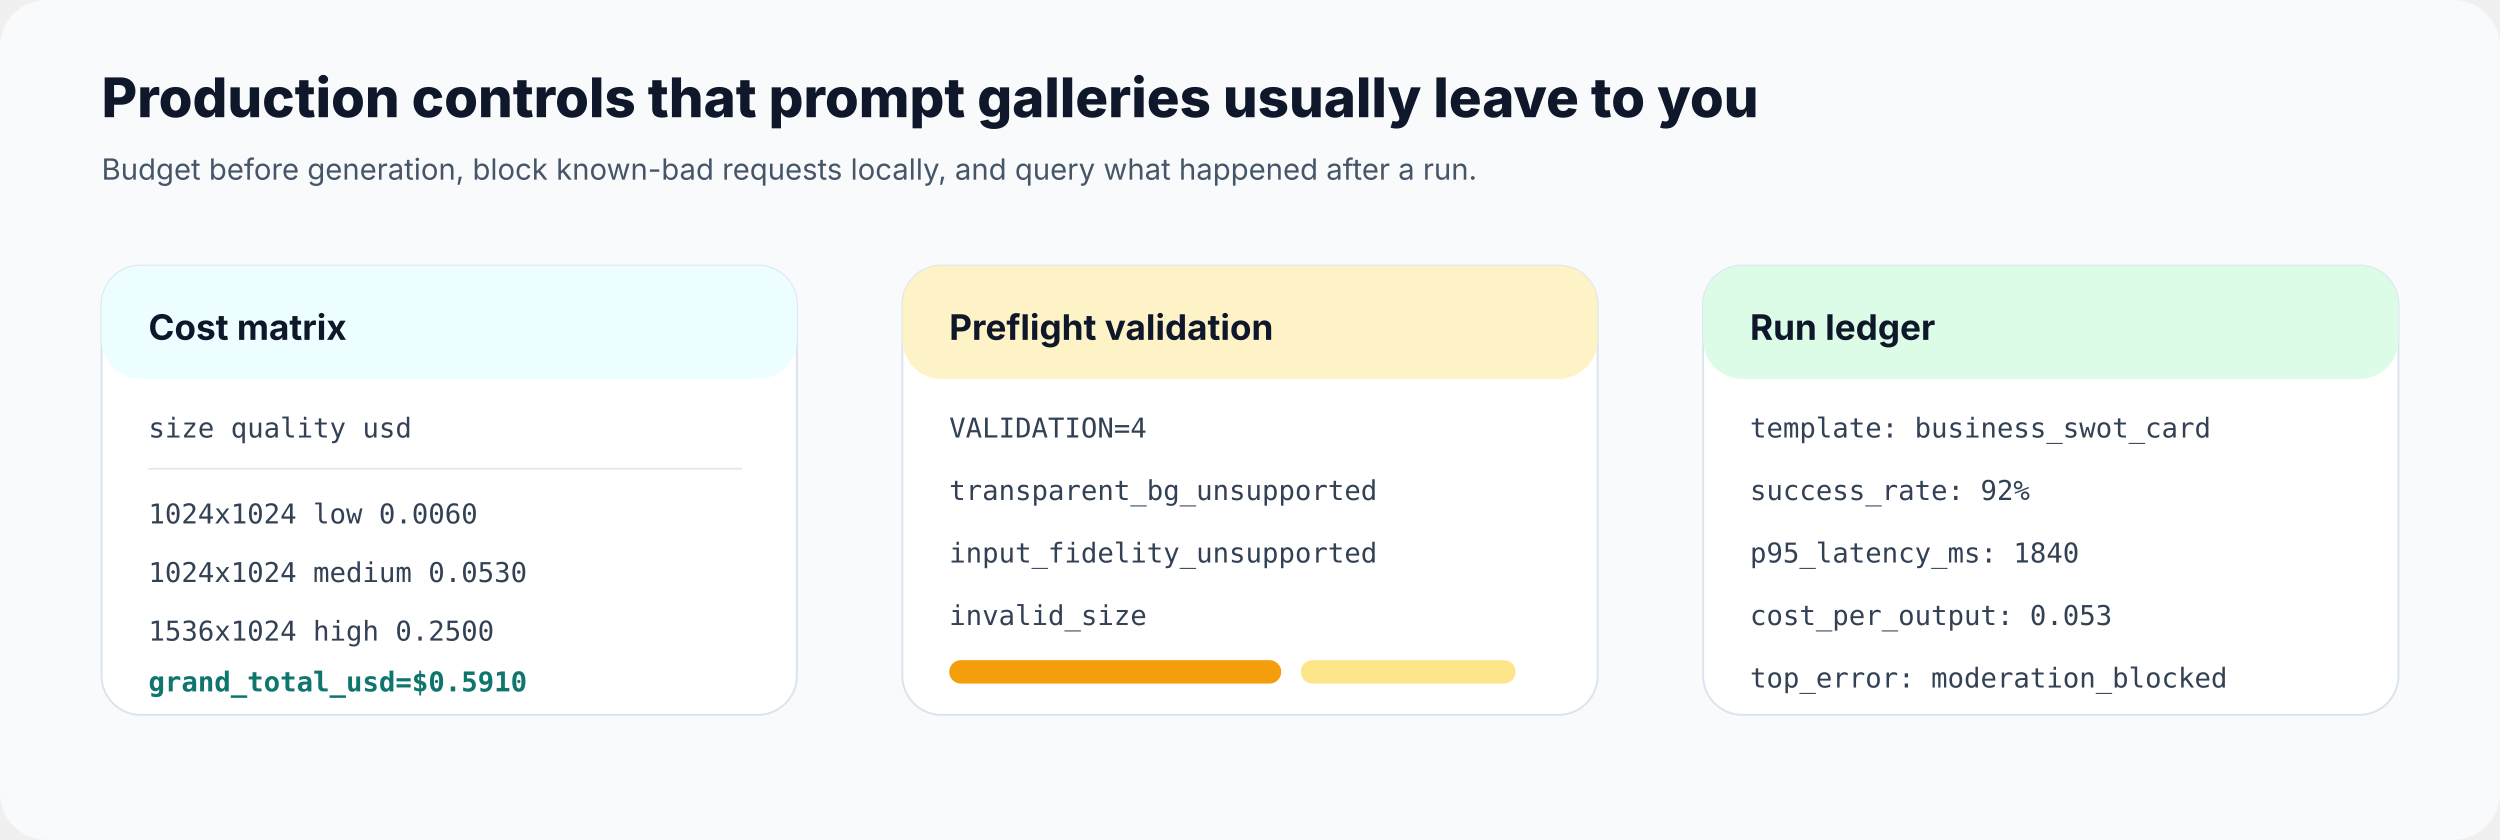
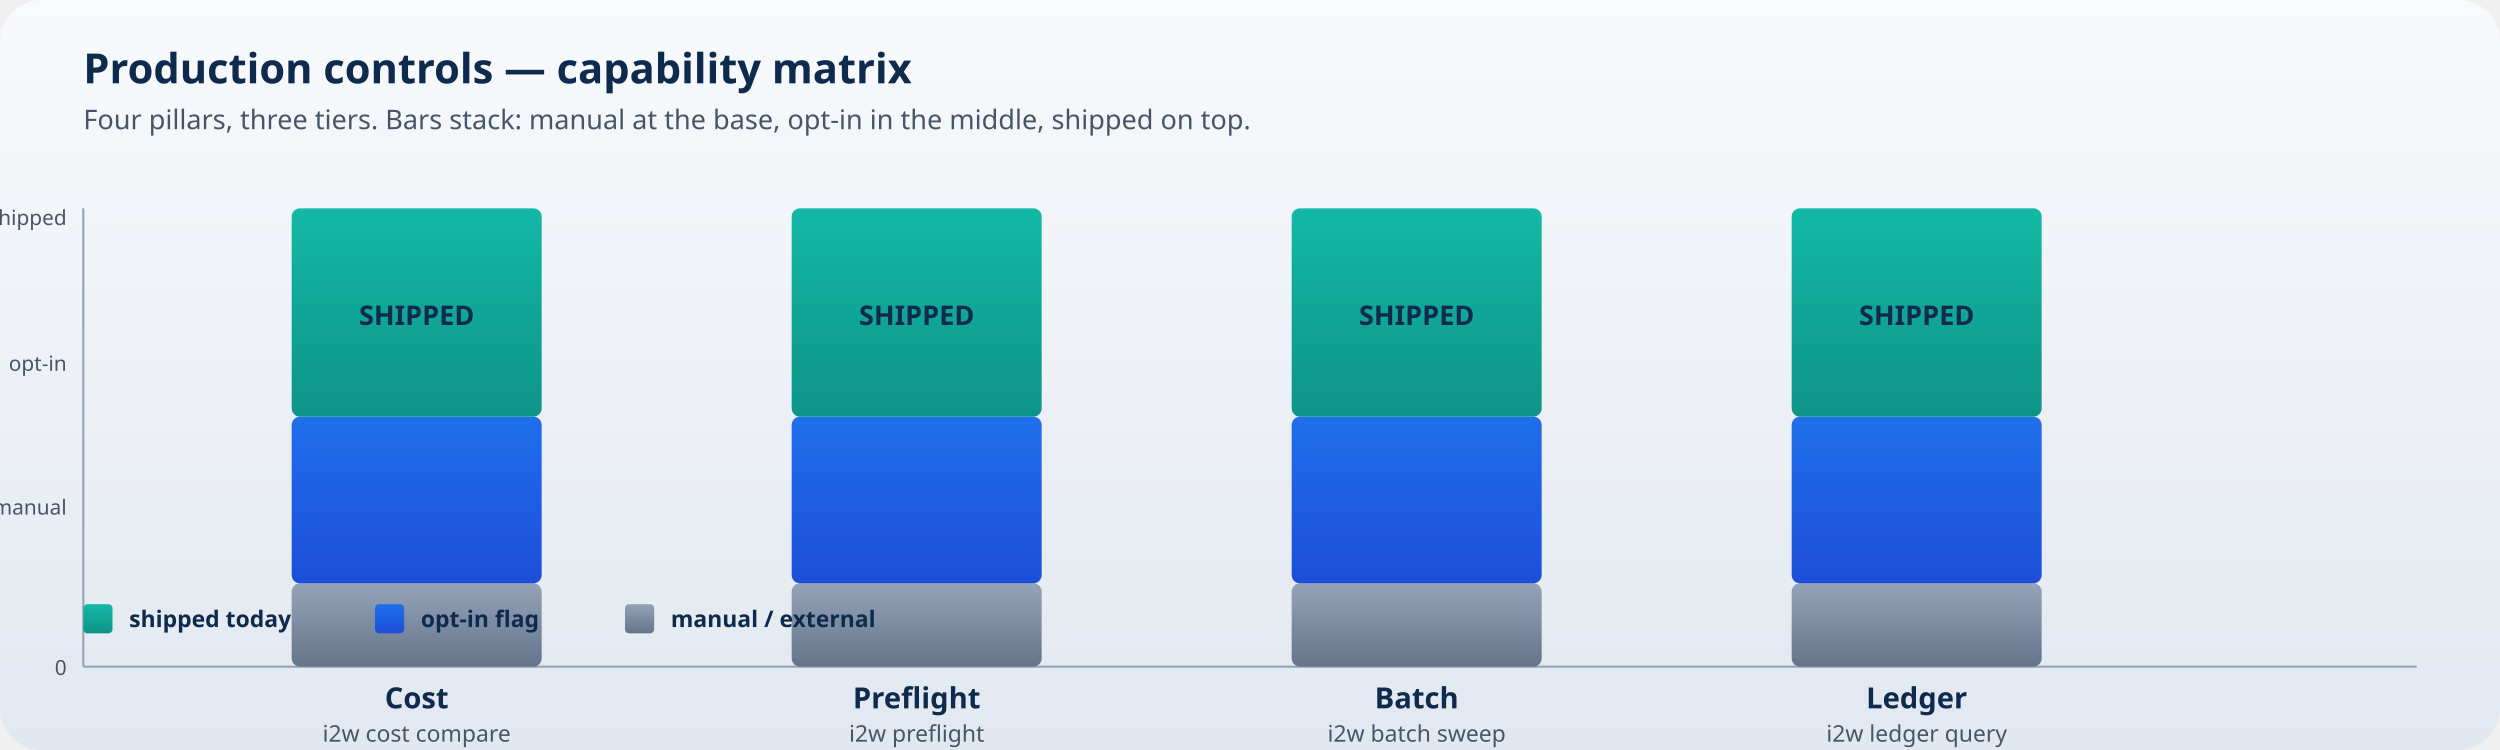
- <svg xmlns="http://www.w3.org/2000/svg" width="1280" height="430" viewBox="0 0 1280 430" role="img" aria-labelledby="title desc">
+ <svg xmlns="http://www.w3.org/2000/svg" viewBox="0 0 1200 360" role="img" aria-labelledby="pc-title pc-desc" preserveAspectRatio="xMidYMid meet">
  <defs>
-     <style>
-       .h{font:800 28px Inter,ui-sans-serif,system-ui,-apple-system,Segoe UI,sans-serif;fill:#0f172a}
-       .k{font:700 18px Inter,ui-sans-serif,system-ui,-apple-system,Segoe UI,sans-serif;fill:#0f172a}
-       .t{font:15px Inter,ui-sans-serif,system-ui,-apple-system,Segoe UI,sans-serif;fill:#475569}
-       .m{font:14px ui-monospace,SFMono-Regular,Menlo,Consolas,monospace;fill:#334155}
-     </style>
+     <linearGradient id="bg" x1="0" x2="0" y1="0" y2="1">
+       <stop offset="0" stop-color="#F8FAFC" />
+       <stop offset="1" stop-color="#E2E8F0" />
+     </linearGradient>
+     <linearGradient id="g1" x1="0" x2="0" y1="0" y2="1">
+       <stop offset="0" stop-color="#14b8a6" />
+       <stop offset="1" stop-color="#0d9488" />
+     </linearGradient>
+     <linearGradient id="g2" x1="0" x2="0" y1="0" y2="1">
+       <stop offset="0" stop-color="#1f6feb" />
+       <stop offset="1" stop-color="#1d4ed8" />
+     </linearGradient>
+     <linearGradient id="g3" x1="0" x2="0" y1="0" y2="1">
+       <stop offset="0" stop-color="#94A3B8" />
+       <stop offset="1" stop-color="#64748B" />
+     </linearGradient>
  </defs>
-   <rect width="1280" height="430" rx="24" fill="#f8fafc" />
-   <text x="52" y="60" class="h">Production controls that prompt galleries usually leave to you</text>
-   <text x="52" y="92" class="t">Budget before generation, block known-bad requests locally, and query what happened after a run.</text>
-   <g transform="translate(52 136)">
-     <rect width="356" height="230" rx="20" fill="#ffffff" stroke="#dbe4ee" />
-     <rect width="356" height="58" rx="20" fill="#ecfeff" />
-     <text x="24" y="38" class="k">Cost matrix</text>
-     <text x="24" y="88" class="m">size        quality   usd</text>
-     <line x1="24" y1="104" x2="328" y2="104" stroke="#e2e8f0" />
-     <text x="24" y="132" class="m">1024x1024  low       0.0060</text>
-     <text x="24" y="162" class="m">1024x1024  medium    0.0530</text>
-     <text x="24" y="192" class="m">1536x1024  high      0.2500</text>
-     <text x="24" y="218" fill="#0f766e" font-family="ui-monospace,SFMono-Regular,Menlo,Consolas,monospace" font-size="14" font-weight="700">grand_total_usd=$0.5910</text>
+   <rect width="1200" height="360" rx="20" fill="url(#bg)" />
+   <text x="40" y="40" font-family="sans-serif" font-size="20" font-weight="800" fill="#0E2A4D">Production controls — capability matrix</text>
+   <text x="40" y="62" font-family="sans-serif" font-size="13" fill="#475569">Four pillars, three tiers. Bars stack: manual at the base, opt-in in the middle, shipped on top.</text>
+   <g font-family="sans-serif">
+     <line x1="40" y1="320" x2="1160" y2="320" stroke="#94A3B8" />
+     <line x1="40" y1="100" x2="40" y2="320" stroke="#94A3B8" />
+     <text x="32" y="324" text-anchor="end" font-size="10" fill="#475569">0</text>
+     <text x="32" y="247" text-anchor="end" font-size="10" fill="#475569">manual</text>
+     <text x="32" y="178" text-anchor="end" font-size="10" fill="#475569">opt-in</text>
+     <text x="32" y="108" text-anchor="end" font-size="10" fill="#475569">shipped</text>
  </g>
-   <g transform="translate(462 136)">
-     <rect width="356" height="230" rx="20" fill="#ffffff" stroke="#dbe4ee" />
-     <rect width="356" height="58" rx="20" fill="#fef3c7" />
-     <text x="24" y="38" class="k">Preflight validation</text>
-     <text x="24" y="88" class="m">VALIDATION=4</text>
-     <text x="24" y="120" class="m">transparent_bg_unsupported</text>
-     <text x="24" y="152" class="m">input_fidelity_unsupported</text>
-     <text x="24" y="184" class="m">invalid_size</text>
-     <rect x="24" y="202" width="170" height="12" rx="6" fill="#f59e0b" />
-     <rect x="204" y="202" width="110" height="12" rx="6" fill="#fde68a" />
+   <g font-family="sans-serif">
+     <g transform="translate(140 100)">
+       <rect y="180" width="120" height="40" rx="4" fill="url(#g3)" />
+       <rect y="100" width="120" height="80" rx="4" fill="url(#g2)" />
+       <rect width="120" height="100" rx="4" fill="url(#g1)" />
+       <text x="60" y="56" text-anchor="middle" font-size="13" font-weight="800" fill="#0E2A4D">SHIPPED</text>
+       <text x="60" y="240" text-anchor="middle" font-size="14" font-weight="800" fill="#0E2A4D">Cost</text>
+       <text x="60" y="256" text-anchor="middle" font-size="11" fill="#475569">i2w cost compare</text>
+     </g>
+     <g transform="translate(380 100)">
+       <rect y="180" width="120" height="40" rx="4" fill="url(#g3)" />
+       <rect y="100" width="120" height="80" rx="4" fill="url(#g2)" />
+       <rect width="120" height="100" rx="4" fill="url(#g1)" />
+       <text x="60" y="56" text-anchor="middle" font-size="13" font-weight="800" fill="#0E2A4D">SHIPPED</text>
+       <text x="60" y="240" text-anchor="middle" font-size="14" font-weight="800" fill="#0E2A4D">Preflight</text>
+       <text x="60" y="256" text-anchor="middle" font-size="11" fill="#475569">i2w preflight</text>
+     </g>
+     <g transform="translate(620 100)">
+       <rect y="180" width="120" height="40" rx="4" fill="url(#g3)" />
+       <rect y="100" width="120" height="80" rx="4" fill="url(#g2)" />
+       <rect width="120" height="100" rx="4" fill="url(#g1)" />
+       <text x="60" y="56" text-anchor="middle" font-size="13" font-weight="800" fill="#0E2A4D">SHIPPED</text>
+       <text x="60" y="240" text-anchor="middle" font-size="14" font-weight="800" fill="#0E2A4D">Batch</text>
+       <text x="60" y="256" text-anchor="middle" font-size="11" fill="#475569">i2w batch sweep</text>
+     </g>
+     <g transform="translate(860 100)">
+       <rect y="180" width="120" height="40" rx="4" fill="url(#g3)" />
+       <rect y="100" width="120" height="80" rx="4" fill="url(#g2)" />
+       <rect width="120" height="100" rx="4" fill="url(#g1)" />
+       <text x="60" y="56" text-anchor="middle" font-size="13" font-weight="800" fill="#0E2A4D">SHIPPED</text>
+       <text x="60" y="240" text-anchor="middle" font-size="14" font-weight="800" fill="#0E2A4D">Ledger</text>
+       <text x="60" y="256" text-anchor="middle" font-size="11" fill="#475569">i2w ledger query</text>
+     </g>
  </g>
-   <g transform="translate(872 136)">
-     <rect width="356" height="230" rx="20" fill="#ffffff" stroke="#dbe4ee" />
-     <rect width="356" height="58" rx="20" fill="#dcfce7" />
-     <text x="24" y="38" class="k">Run ledger</text>
-     <text x="24" y="88" class="m">template: business_swot_card</text>
-     <text x="24" y="120" class="m">success_rate: 92%</text>
-     <text x="24" y="152" class="m">p95_latency_ms: 1840</text>
-     <text x="24" y="184" class="m">cost_per_output: 0.053</text>
-     <text x="24" y="216" class="m">top_error: moderation_blocked</text>
+   <g transform="translate(40 290)" font-family="sans-serif">
+     <rect width="14" height="14" rx="2" fill="url(#g1)" />
+     <text x="22" y="11" font-size="11" fill="#0E2A4D" font-weight="600">shipped today</text>
+     <rect x="140" width="14" height="14" rx="2" fill="url(#g2)" />
+     <text x="162" y="11" font-size="11" fill="#0E2A4D" font-weight="600">opt-in flag</text>
+     <rect x="260" width="14" height="14" rx="2" fill="url(#g3)" />
+     <text x="282" y="11" font-size="11" fill="#0E2A4D" font-weight="600">manual / external</text>
  </g>
</svg>
